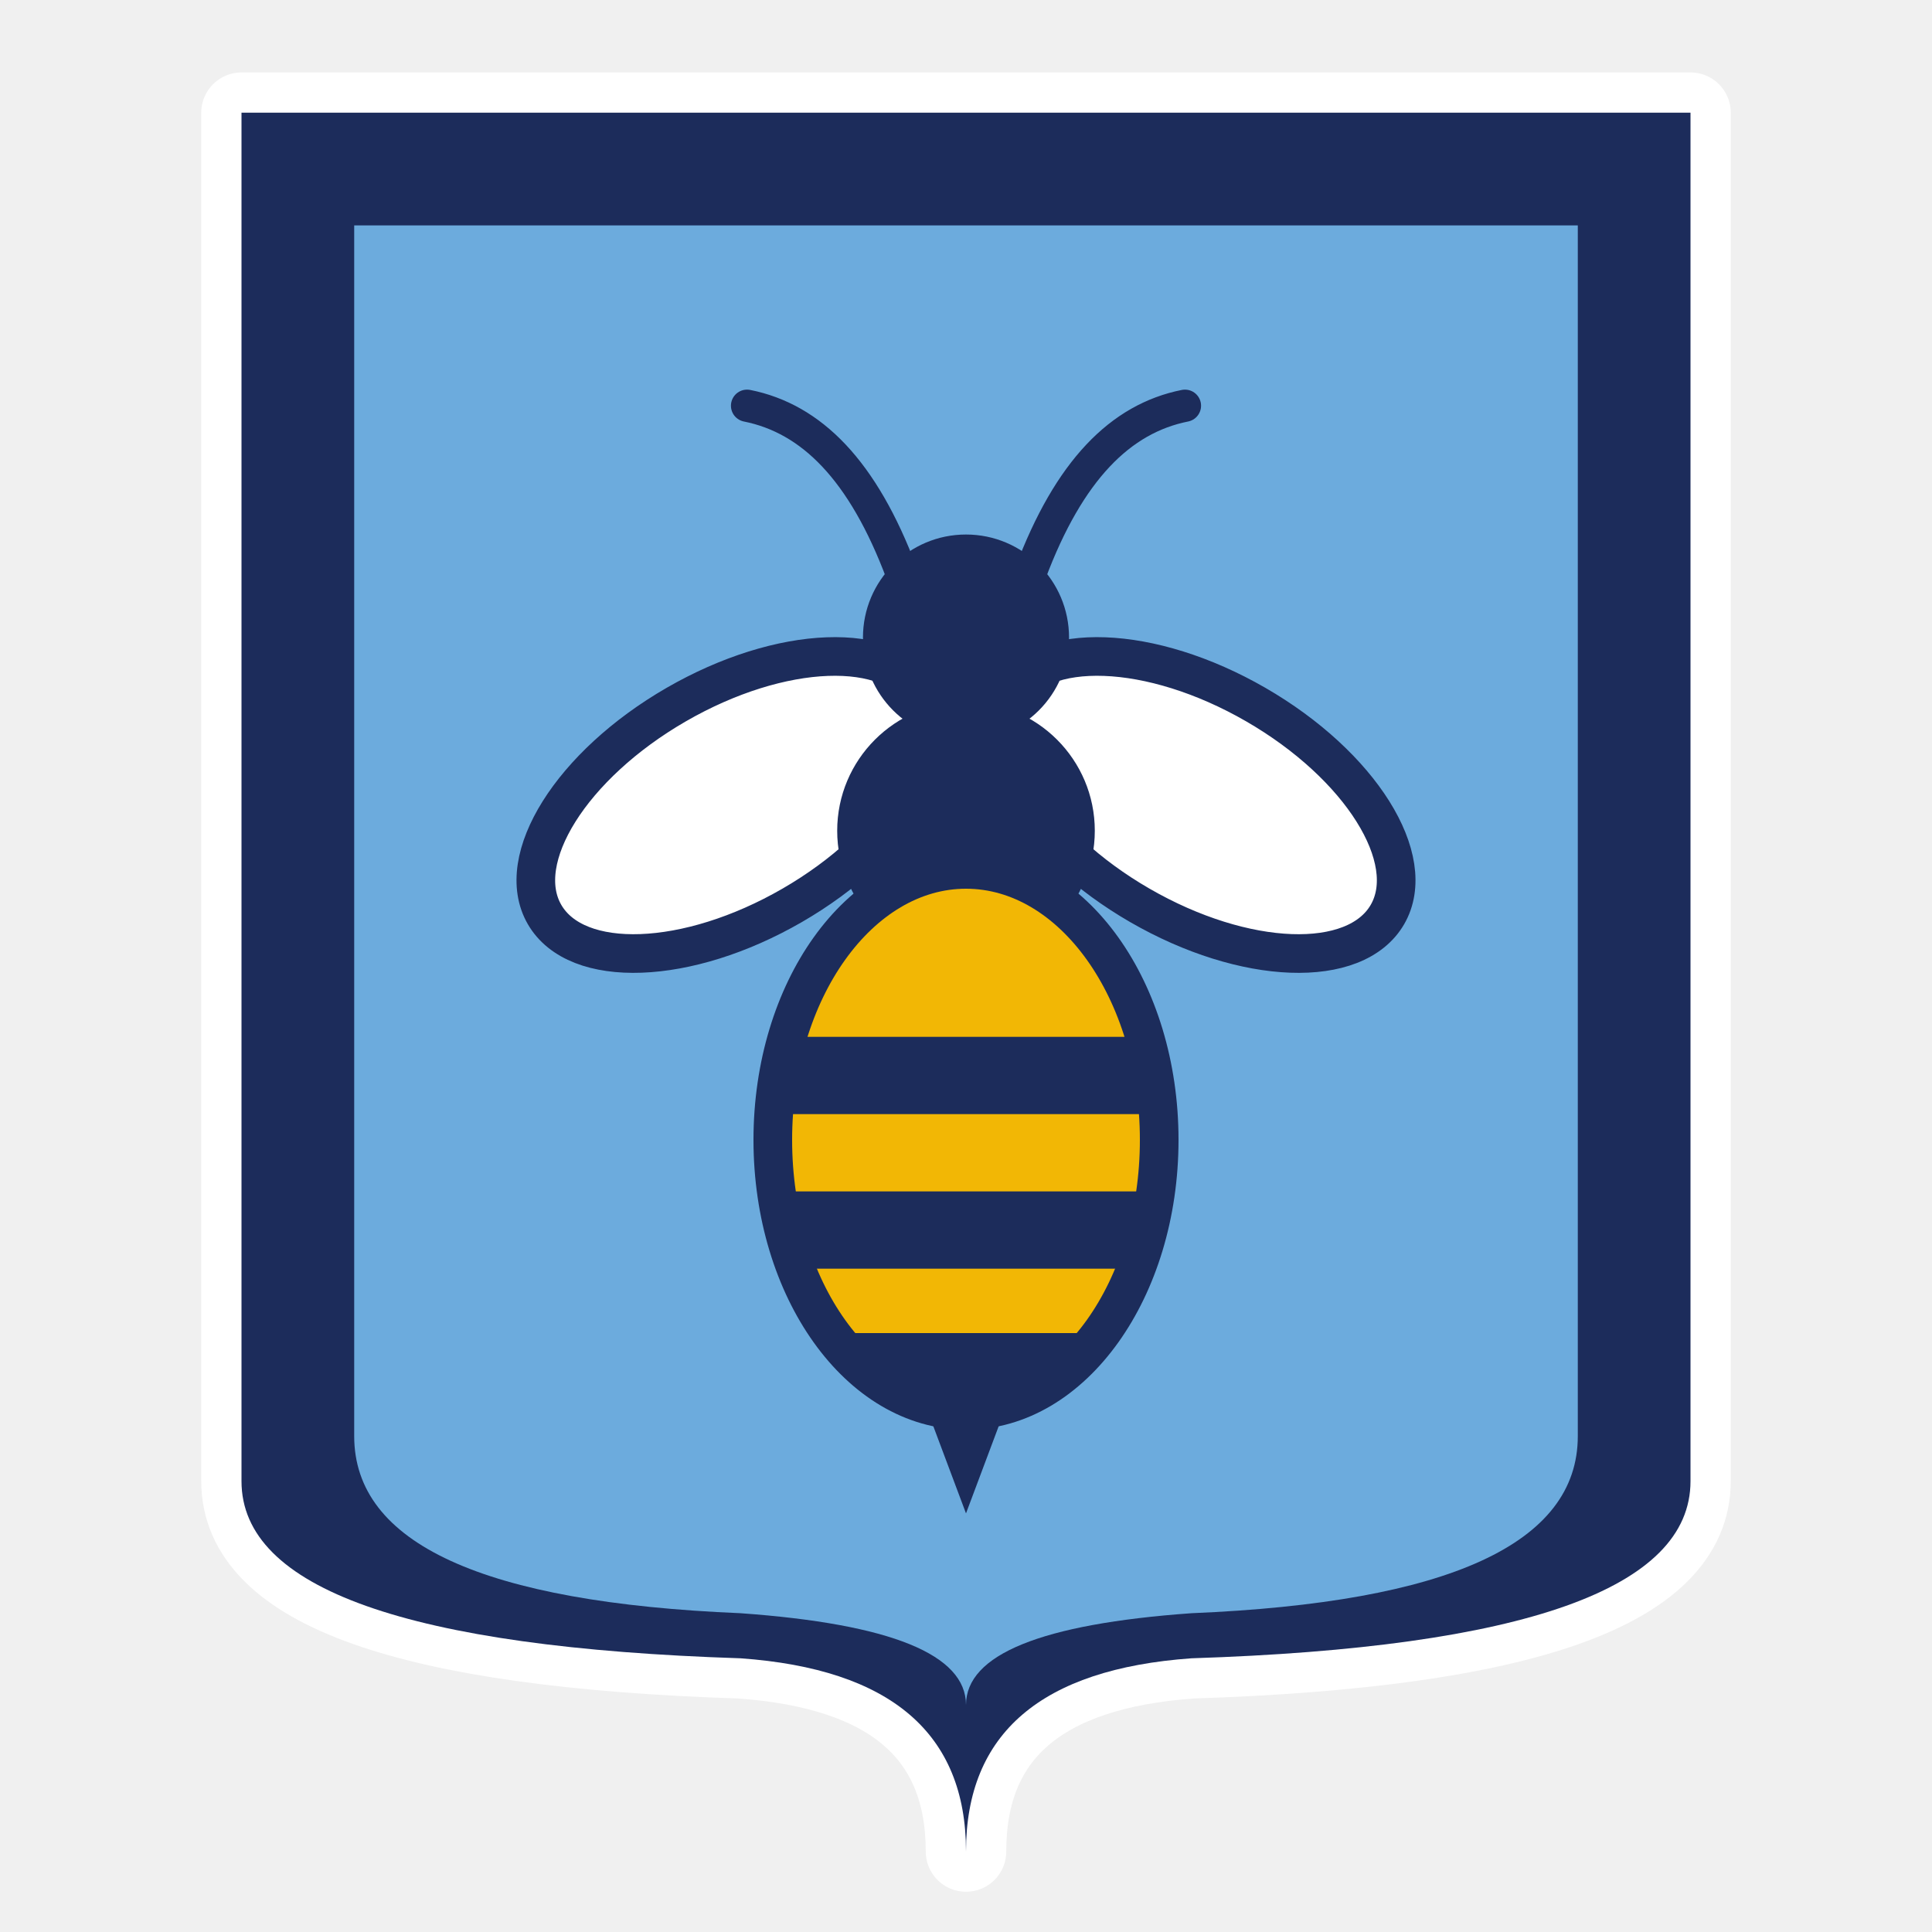
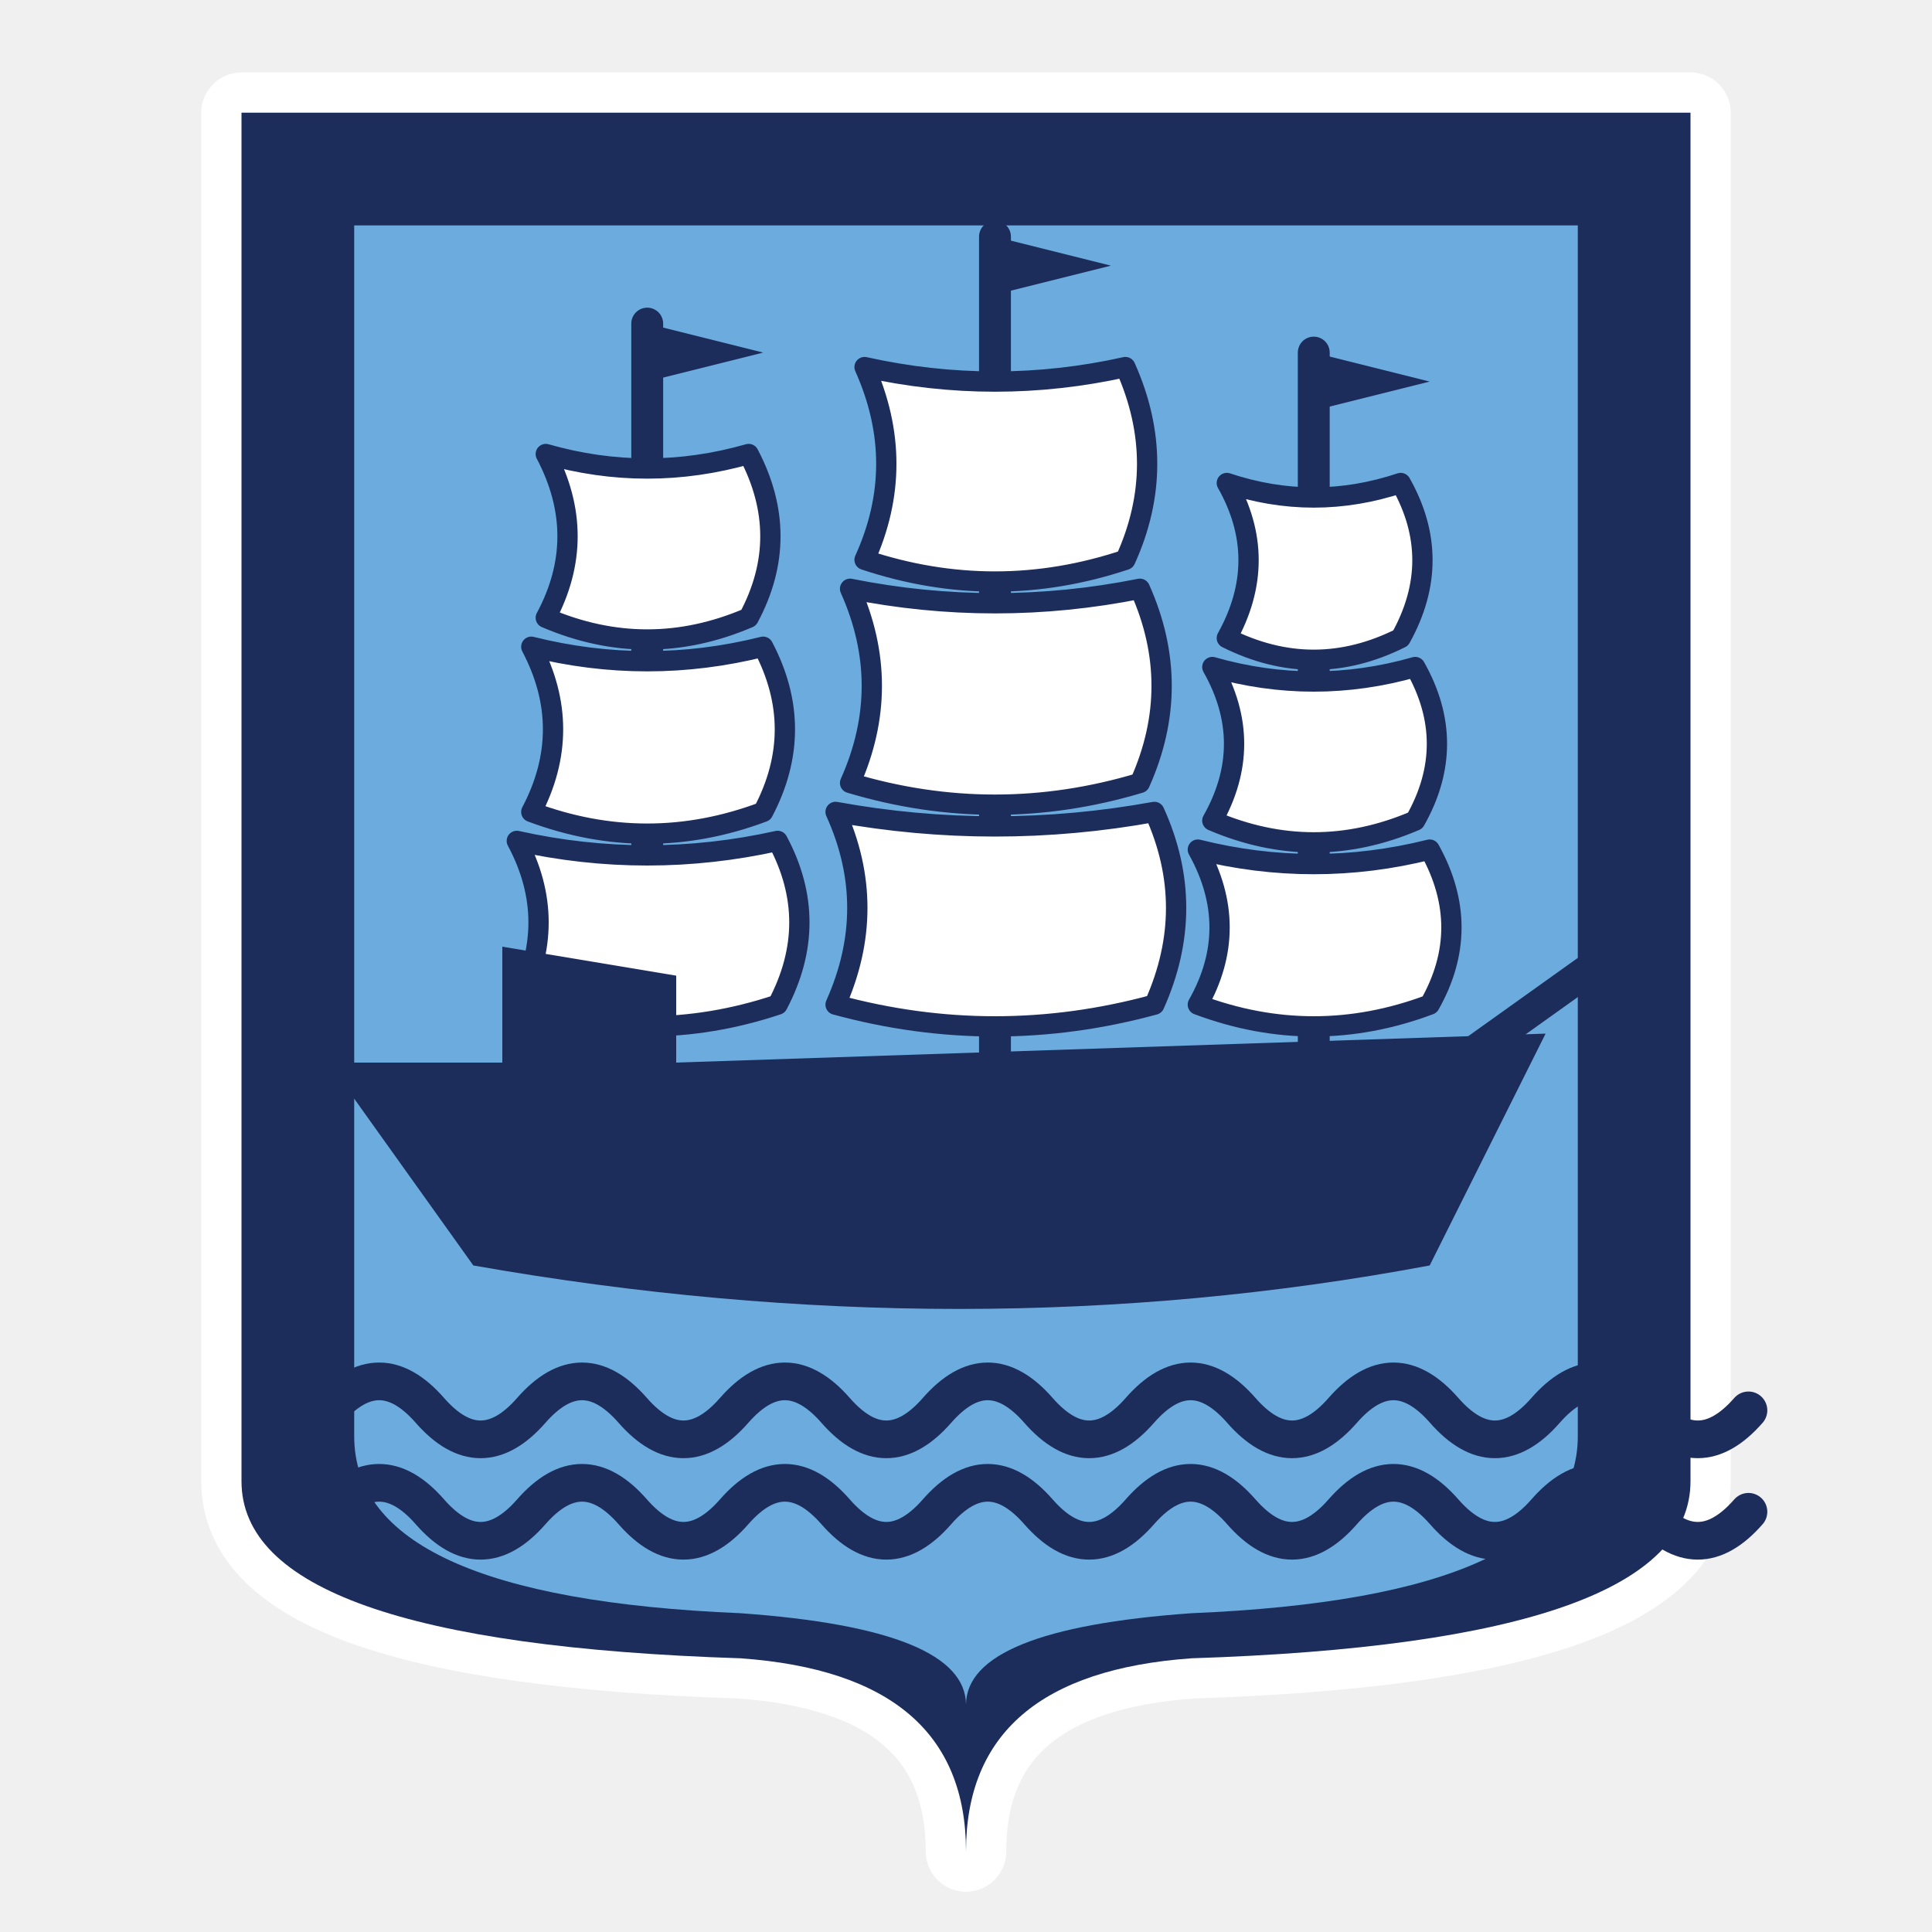
<svg xmlns="http://www.w3.org/2000/svg" viewBox="0 0 120 120" width="120" height="120">
  <defs>
    <clipPath id="c-manchester-city-s">
      <path d="M22 14L98 14L98 89.2Q98 99.2 74 100.2Q60 101.2 60 105.9Q60 101.2 46 100.2Q22 99.2 22 89.2Z" />
    </clipPath>
  </defs>
  <path d="M15 7L105 7L105 92Q105 102 74 103Q60 104 60 115Q60 104 46 103Q15 102 15 92Z" fill="#fff" stroke="#fff" stroke-width="5" stroke-linejoin="round" />
  <path d="M15 7L105 7L105 92Q105 102 74 103Q60 104 60 115Q60 104 46 103Q15 102 15 92Z" fill="#1c2c5b" />
  <path d="M22 14L98 14L98 89.2Q98 99.2 74 100.2Q60 101.2 60 105.9Q60 101.2 46 100.2Q22 99.2 22 89.2Z" fill="#6cabdd" />
-   <g transform="translate(60 58) scale(0.8) translate(-50 -50)">
-     <ellipse cx="32" cy="40" rx="17" ry="9" transform="rotate(-30 32 40)" fill="#fff" stroke="#1c2c5b" stroke-width="3" />
-     <ellipse cx="68" cy="40" rx="17" ry="9" transform="rotate(30 68 40)" fill="#fff" stroke="#1c2c5b" stroke-width="3" />
-     <path d="M45 22C42 14 38 10 33 9M55 22C58 14 62 10 67 9" fill="none" stroke="#1c2c5b" stroke-width="2.5" stroke-linecap="round" stroke-linejoin="round" />
-     <circle cx="50" cy="27" r="8" fill="#1c2c5b" />
-     <circle cx="50" cy="42" r="10" fill="#1c2c5b" />
-     <ellipse cx="50" cy="66" rx="15" ry="21" fill="#f2b705" stroke="#1c2c5b" stroke-width="3" />
-     <path d="M36 58L64 58L65 64L35 64Z" fill="#1c2c5b" />
-     <path d="M36 70L64 70L62 76L38 76Z" fill="#1c2c5b" />
-     <path d="M40 81L60 81L56 86L44 86Z" fill="#1c2c5b" />
-     <path d="M47 87L53 87L50 95Z" fill="#1c2c5b" />
+   <g transform="translate(60 57) scale(0.9) translate(-50 -50)">
+     <path d="M28 9L28 62M52 3L52 62M74 11L74 62M84 60L98 50" fill="none" stroke="#1c2c5b" stroke-width="2.2" stroke-linecap="round" stroke-linejoin="round" />
+     <path d="M21 18Q28 20 35 18Q38 23.7 35 29.3Q28 32.3 21 29.3Q24 23.7 21 18ZM20 31.3Q28 33.3 36 31.3Q39 37 36 42.7Q28 45.7 20 42.7Q23 37 20 31.3ZM19 44.7Q28 46.7 37 44.7Q40 50.3 37 56Q28 59 19 56Q22 50.3 19 44.7ZM43 12Q52 14 61 12Q64 18.7 61 25.3Q52 28.3 43 25.3Q46 18.7 43 12ZM42 27.3Q52 29.3 62 27.3Q65 34 62 40.7Q52 43.7 42 40.7Q45 34 42 27.3ZM41 42.7Q52 44.7 63 42.7Q66 49.3 63 56Q52 59 41 56Q44 49.3 41 42.7ZM68 20Q74 22 80 20Q83 25.3 80 30.7Q74 33.7 68 30.7Q71 25.3 68 20ZM67 32.7Q74 34.7 81 32.7Q84 38 81 43.3Q74 46.3 67 43.3Q70 38 67 32.7ZM66 45.3Q74 47.3 82 45.3Q85 50.7 82 56Q74 59 66 56Q69 50.7 66 45.3Z" fill="#fff" />
+     <path d="M21 18Q28 20 35 18Q38 23.7 35 29.3Q28 32.3 21 29.3Q24 23.7 21 18ZM20 31.3Q28 33.3 36 31.3Q39 37 36 42.7Q28 45.7 20 42.7Q23 37 20 31.3ZM19 44.7Q28 46.7 37 44.7Q40 50.3 37 56Q28 59 19 56Q22 50.3 19 44.7ZM43 12Q52 14 61 12Q64 18.7 61 25.3Q52 28.3 43 25.3Q46 18.7 43 12ZM42 27.3Q52 29.3 62 27.3Q65 34 62 40.7Q52 43.7 42 40.7Q45 34 42 27.3ZM41 42.7Q52 44.7 63 42.7Q66 49.3 63 56Q52 59 41 56Q44 49.3 41 42.7ZM68 20Q74 22 80 20Q83 25.3 80 30.7Q74 33.7 68 30.7Q71 25.3 68 20ZM67 32.7Q74 34.7 81 32.7Q84 38 81 43.3Q74 46.3 67 43.3Q70 38 67 32.7ZM66 45.3Q74 47.3 82 45.3Q85 50.7 82 56Q74 59 66 56Q69 50.7 66 45.3Z" fill="none" stroke="#1c2c5b" stroke-width="1.4" stroke-linecap="round" stroke-linejoin="round" />
+     <path d="M28 9L36 11L28 13ZM52 3L60 5L52 7ZM74 11L82 13L74 15Z" fill="#1c2c5b" />
+     <path d="M6 60L18 60L18 52L30 54L30 60L90 58L82 74Q50 80 16 74Z" fill="#1c2c5b" />
+     <path d="M6 84q3.5 -4 7 0t7 0q3.5 -4 7 0t7 0q3.5 -4 7 0t7 0q3.5 -4 7 0t7 0q3.5 -4 7 0t7 0q3.5 -4 7 0t7 0q3.5 -4 7 0t7 0M6 91q3.5 -4 7 0t7 0q3.5 -4 7 0t7 0q3.5 -4 7 0t7 0q3.5 -4 7 0t7 0q3.5 -4 7 0t7 0q3.5 -4 7 0t7 0q3.5 -4 7 0t7 0" fill="none" stroke="#1c2c5b" stroke-width="2.6" stroke-linecap="round" stroke-linejoin="round" />
  </g>
</svg>
